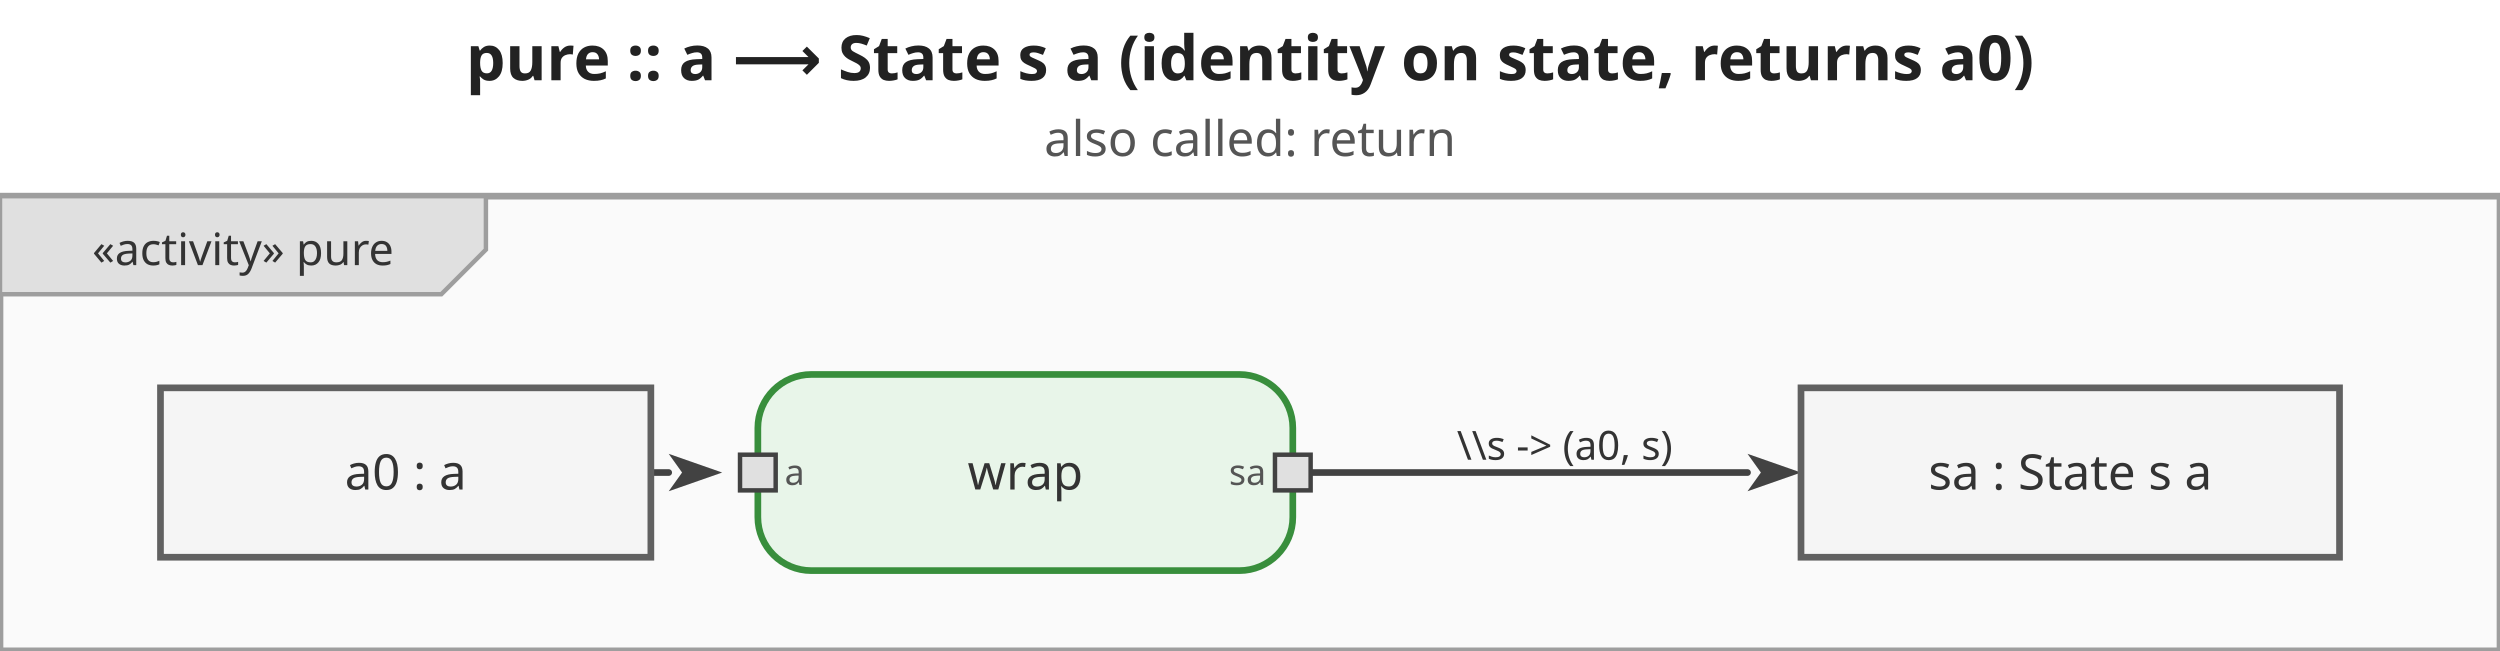
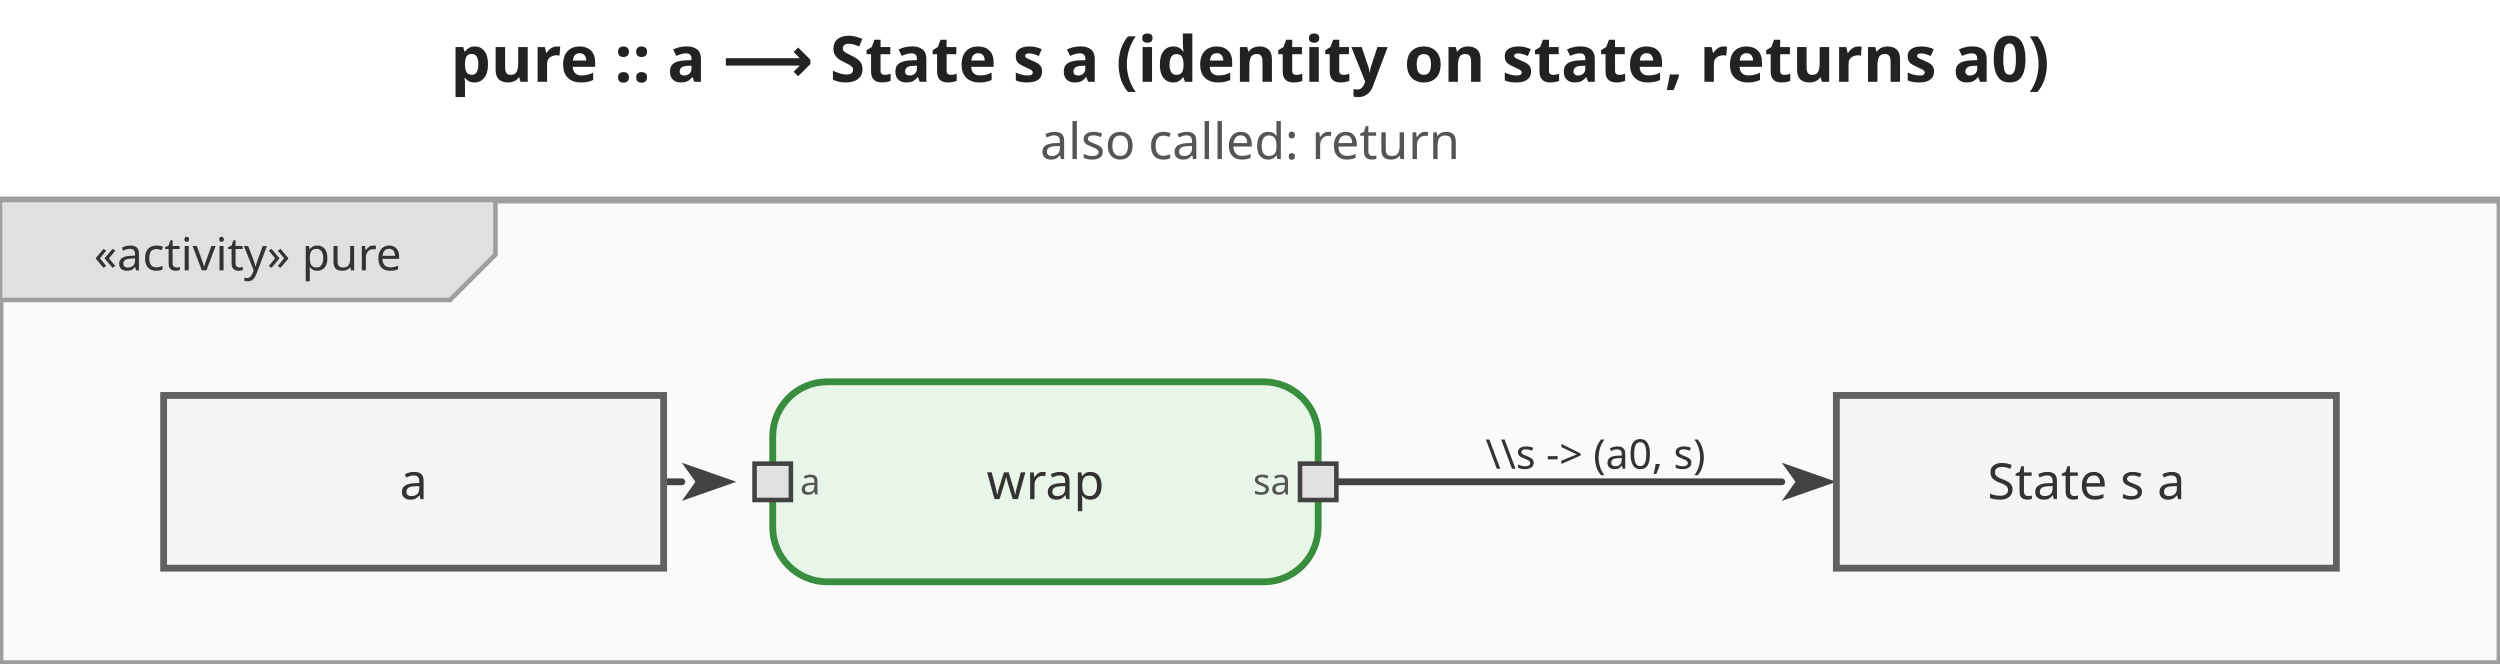
- <svg xmlns="http://www.w3.org/2000/svg" viewBox="0 0 560.8 146" width="560.8" height="146">
+ <svg xmlns="http://www.w3.org/2000/svg" viewBox="0 0 550 146" width="550" height="146">
  <defs>
    <marker id="arrowFilled" viewBox="0 0 10 10" refX="0" refY="5" markerWidth="8" markerHeight="8" orient="auto-start-reverse">
      <path d="M0,1.5 L10,5 L0,8.5 L2.5,5 Z" fill="#424242" />
    </marker>
    <marker id="arrowOpen" viewBox="0 0 10 10" refX="0" refY="5" markerWidth="8" markerHeight="8" orient="auto-start-reverse">
      <path d="M0,1.5 L10,5 L0,8.5" fill="none" stroke="#424242" stroke-width="1.25" />
    </marker>
    <marker id="arrowHof" viewBox="0 0 10 10" refX="0" refY="5" markerWidth="8" markerHeight="8" orient="auto-start-reverse">
      <path d="M0,1.5 L10,5 L0,8.5 L2.5,5 Z" fill="#00796b" />
    </marker>
  </defs>
-   <rect width="560.8" height="146" fill="white" />
-   <text x="280.4" y="18" text-anchor="middle" font-size="14" font-weight="bold" font-family="sans-serif" fill="#222">pure :: a ⟶ State s a   (identity on state, returns a0)</text>
-   <text x="280.4" y="35" text-anchor="middle" font-size="11" font-weight="normal" font-family="sans-serif" fill="#555">also called: return</text>
+   <rect width="550" height="146" fill="white" />
+   <text x="275" y="18" text-anchor="middle" font-size="14" font-weight="bold" font-family="sans-serif" fill="#222">pure :: a ⟶ State s a   (identity on state, returns a0)</text>
+   <text x="275" y="35" text-anchor="middle" font-size="11" font-weight="normal" font-family="sans-serif" fill="#555">also called: return</text>
  <g transform="translate(0,44) scale(1)">
-     <rect x="0" y="0" width="560.8" height="102" fill="#fafafa" stroke="#9e9e9e" stroke-width="1.5" />
+     <rect x="0" y="0" width="550" height="102" fill="#fafafa" stroke="#9e9e9e" stroke-width="1.5" />
    <g class="diagram-frame-tab tab-activity">
      <path d="M0,0 L109,0 L109,12 L99,22 L0,22 Z" fill="#e0e0e0" stroke="#9e9e9e" stroke-width="1" />
      <text x="54.5" y="12" text-anchor="middle" font-size="10" font-family="sans-serif" dominant-baseline="middle" fill="#333">«activity» pure</text>
    </g>
    <g class="edge">
      <path d="M146.0,62.0 L150.0,62.0" fill="none" stroke="#424242" stroke-width="1.5" stroke-linejoin="round" stroke-linecap="round" marker-end="url(#arrowFilled)" />
    </g>
    <g class="edge">
      <path d="M294.0,62.0 L392.0,62.0" fill="none" stroke="#424242" stroke-width="1.5" stroke-linejoin="round" stroke-linecap="round" marker-end="url(#arrowFilled)" />
      <text x="351" y="56" text-anchor="middle" dominant-baseline="middle" font-size="9" font-family="sans-serif" fill="#333">\\s -&gt; (a0, s)</text>
    </g>
    <g class="action-node">
      <rect x="170" y="40" width="120" height="44" rx="12" fill="#e8f5e9" stroke="#388e3c" stroke-width="1.5" />
      <text class="action-label" x="230" y="62" text-anchor="middle" font-size="11" font-family="sans-serif" dominant-baseline="middle" fill="#333">wrap</text>
      <g class="pin pin-in">
        <rect x="166" y="58" width="8" height="8" fill="#e0e0e0" stroke="#424242" stroke-width="1" />
        <text x="176" y="62" text-anchor="start" dominant-baseline="middle" font-size="8" font-family="sans-serif" fill="#555">a</text>
      </g>
      <g class="pin pin-out">
        <rect x="286" y="58" width="8" height="8" fill="#e0e0e0" stroke="#424242" stroke-width="1" />
        <text x="284" y="62" text-anchor="end" dominant-baseline="middle" font-size="8" font-family="sans-serif" fill="#555">sa</text>
      </g>
    </g>
    <g class="object-node">
      <rect x="36" y="43" width="110" height="38" fill="#f5f5f5" stroke="#616161" stroke-width="1.5" />
-       <text x="91" y="62" text-anchor="middle" font-size="11" font-family="sans-serif" dominant-baseline="middle" fill="#333">a0 : a</text>
+       <text x="91" y="62" text-anchor="middle" font-size="11" font-family="sans-serif" dominant-baseline="middle" fill="#333">a</text>
    </g>
    <g class="object-node">
-       <rect x="404" y="43" width="120.8" height="38" fill="#f5f5f5" stroke="#616161" stroke-width="1.5" />
-       <text x="464.4" y="62" text-anchor="middle" font-size="11" font-family="sans-serif" dominant-baseline="middle" fill="#333">sa : State s a</text>
+       <rect x="404" y="43" width="110" height="38" fill="#f5f5f5" stroke="#616161" stroke-width="1.5" />
+       <text x="459" y="62" text-anchor="middle" font-size="11" font-family="sans-serif" dominant-baseline="middle" fill="#333">State s a</text>
    </g>
  </g>
</svg>
